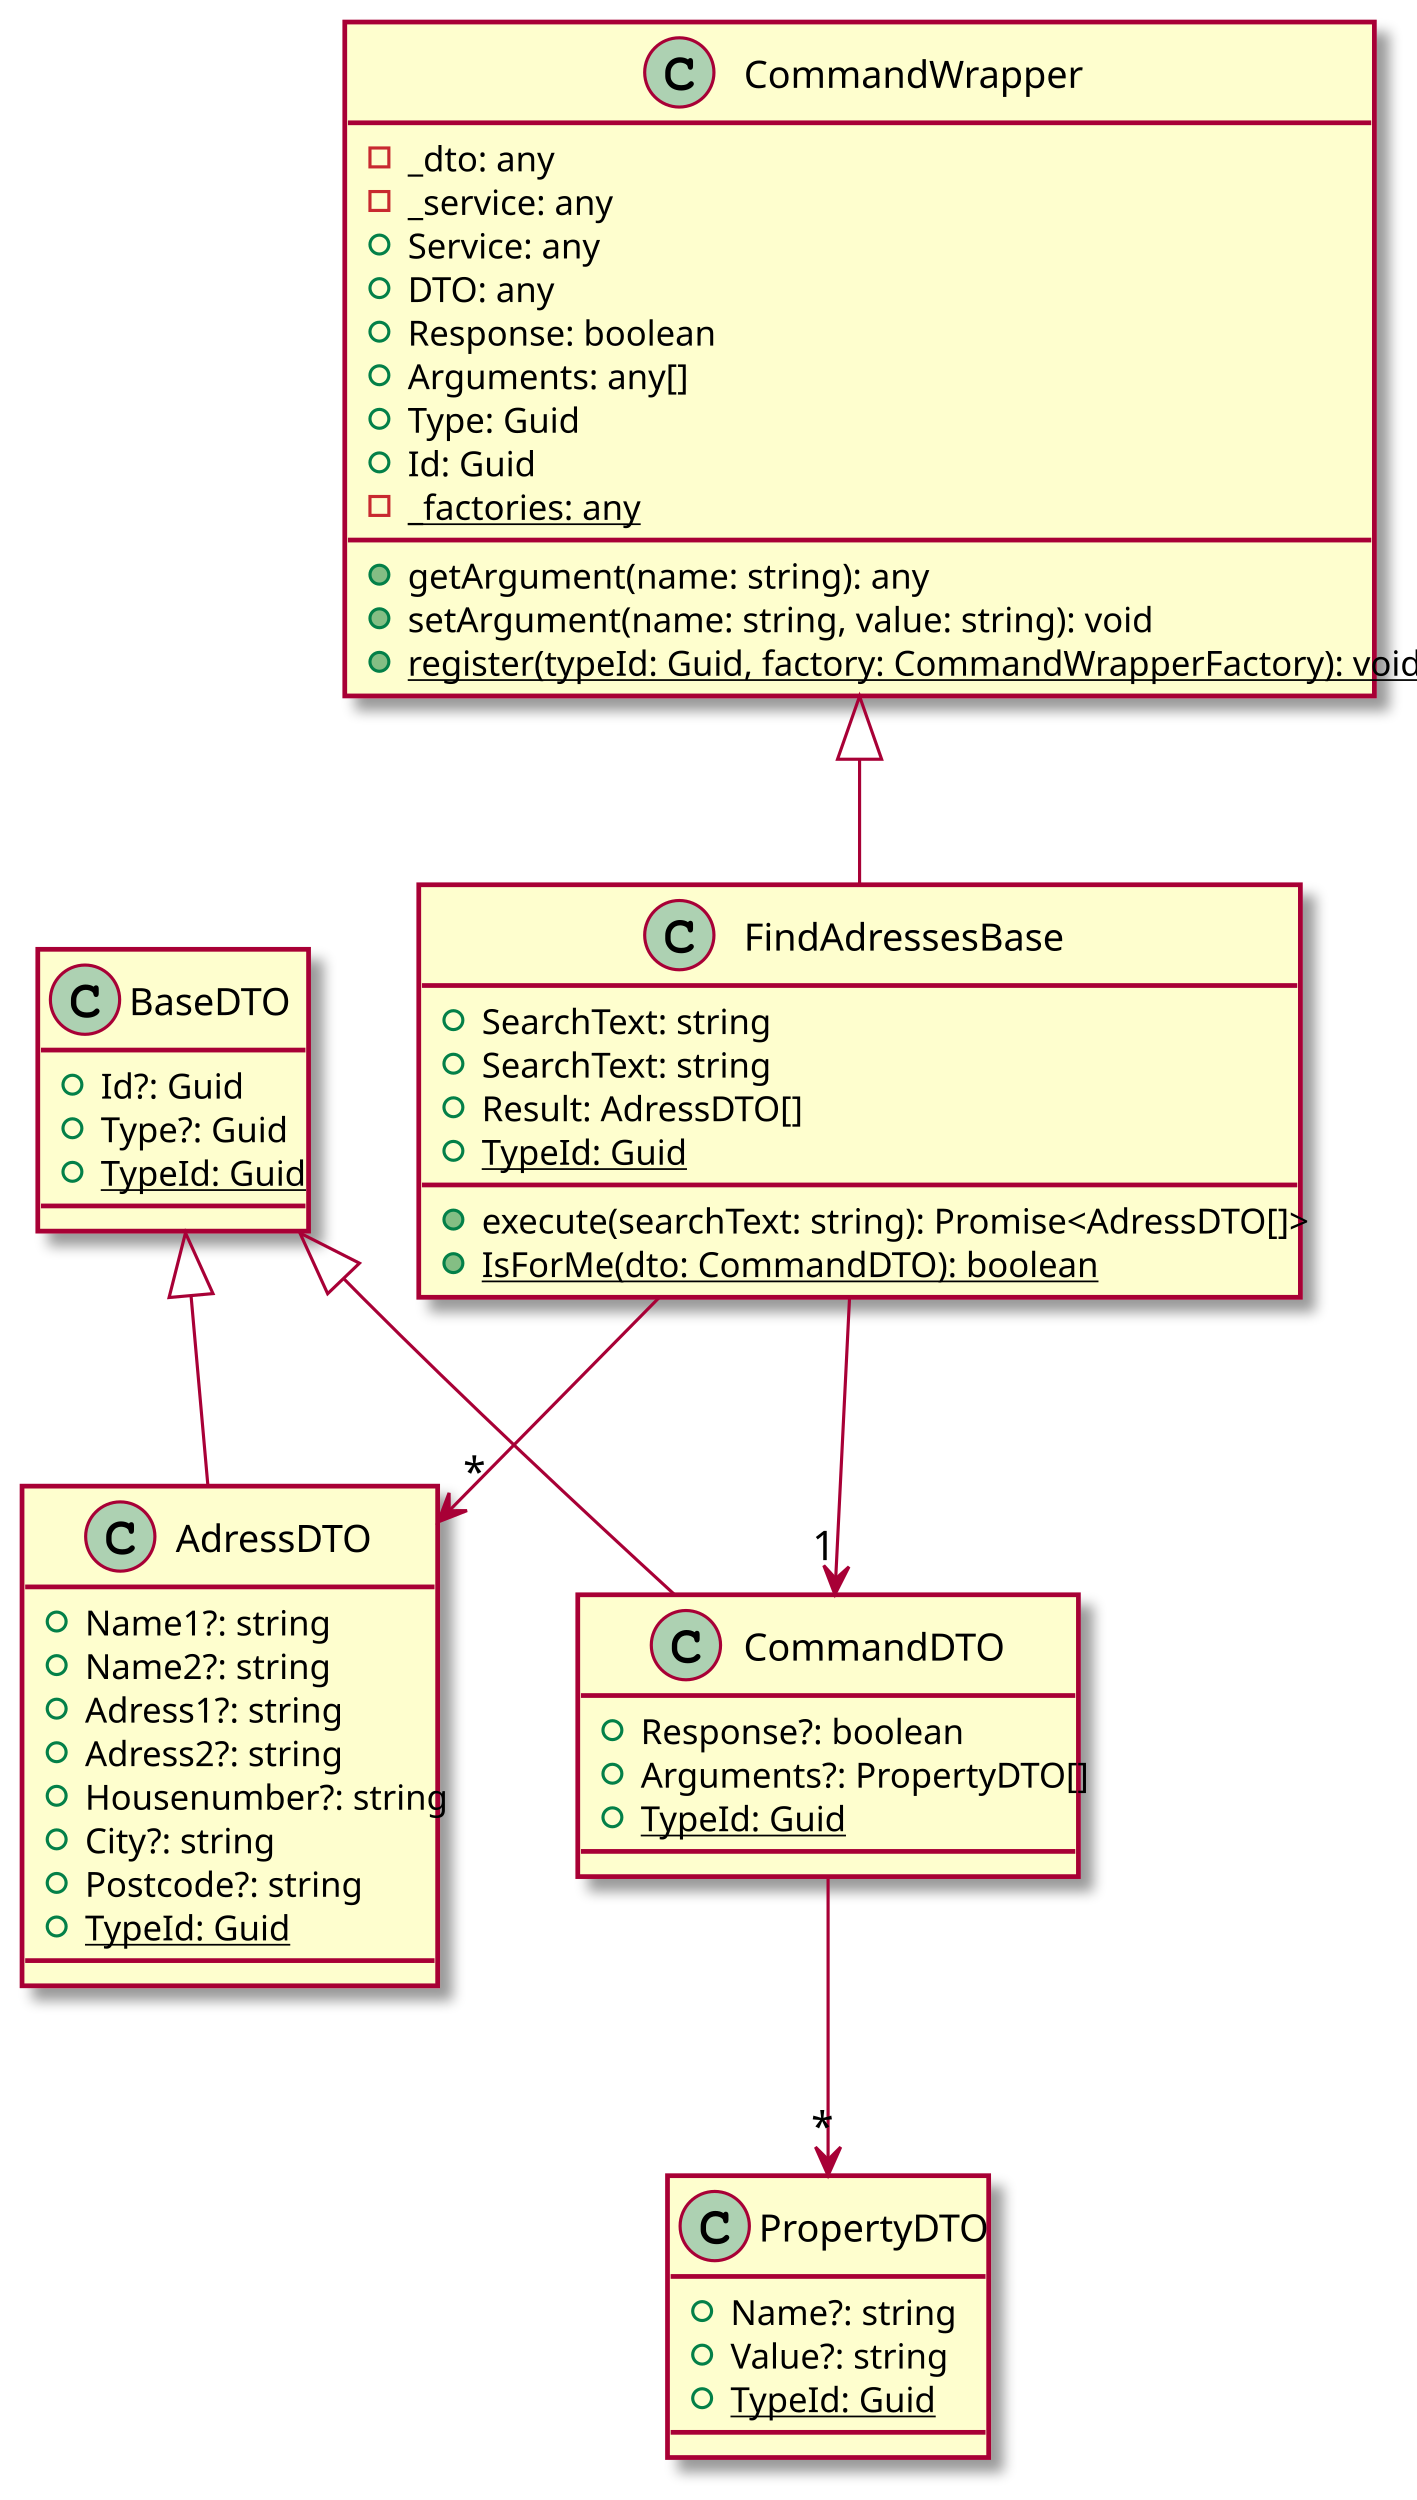
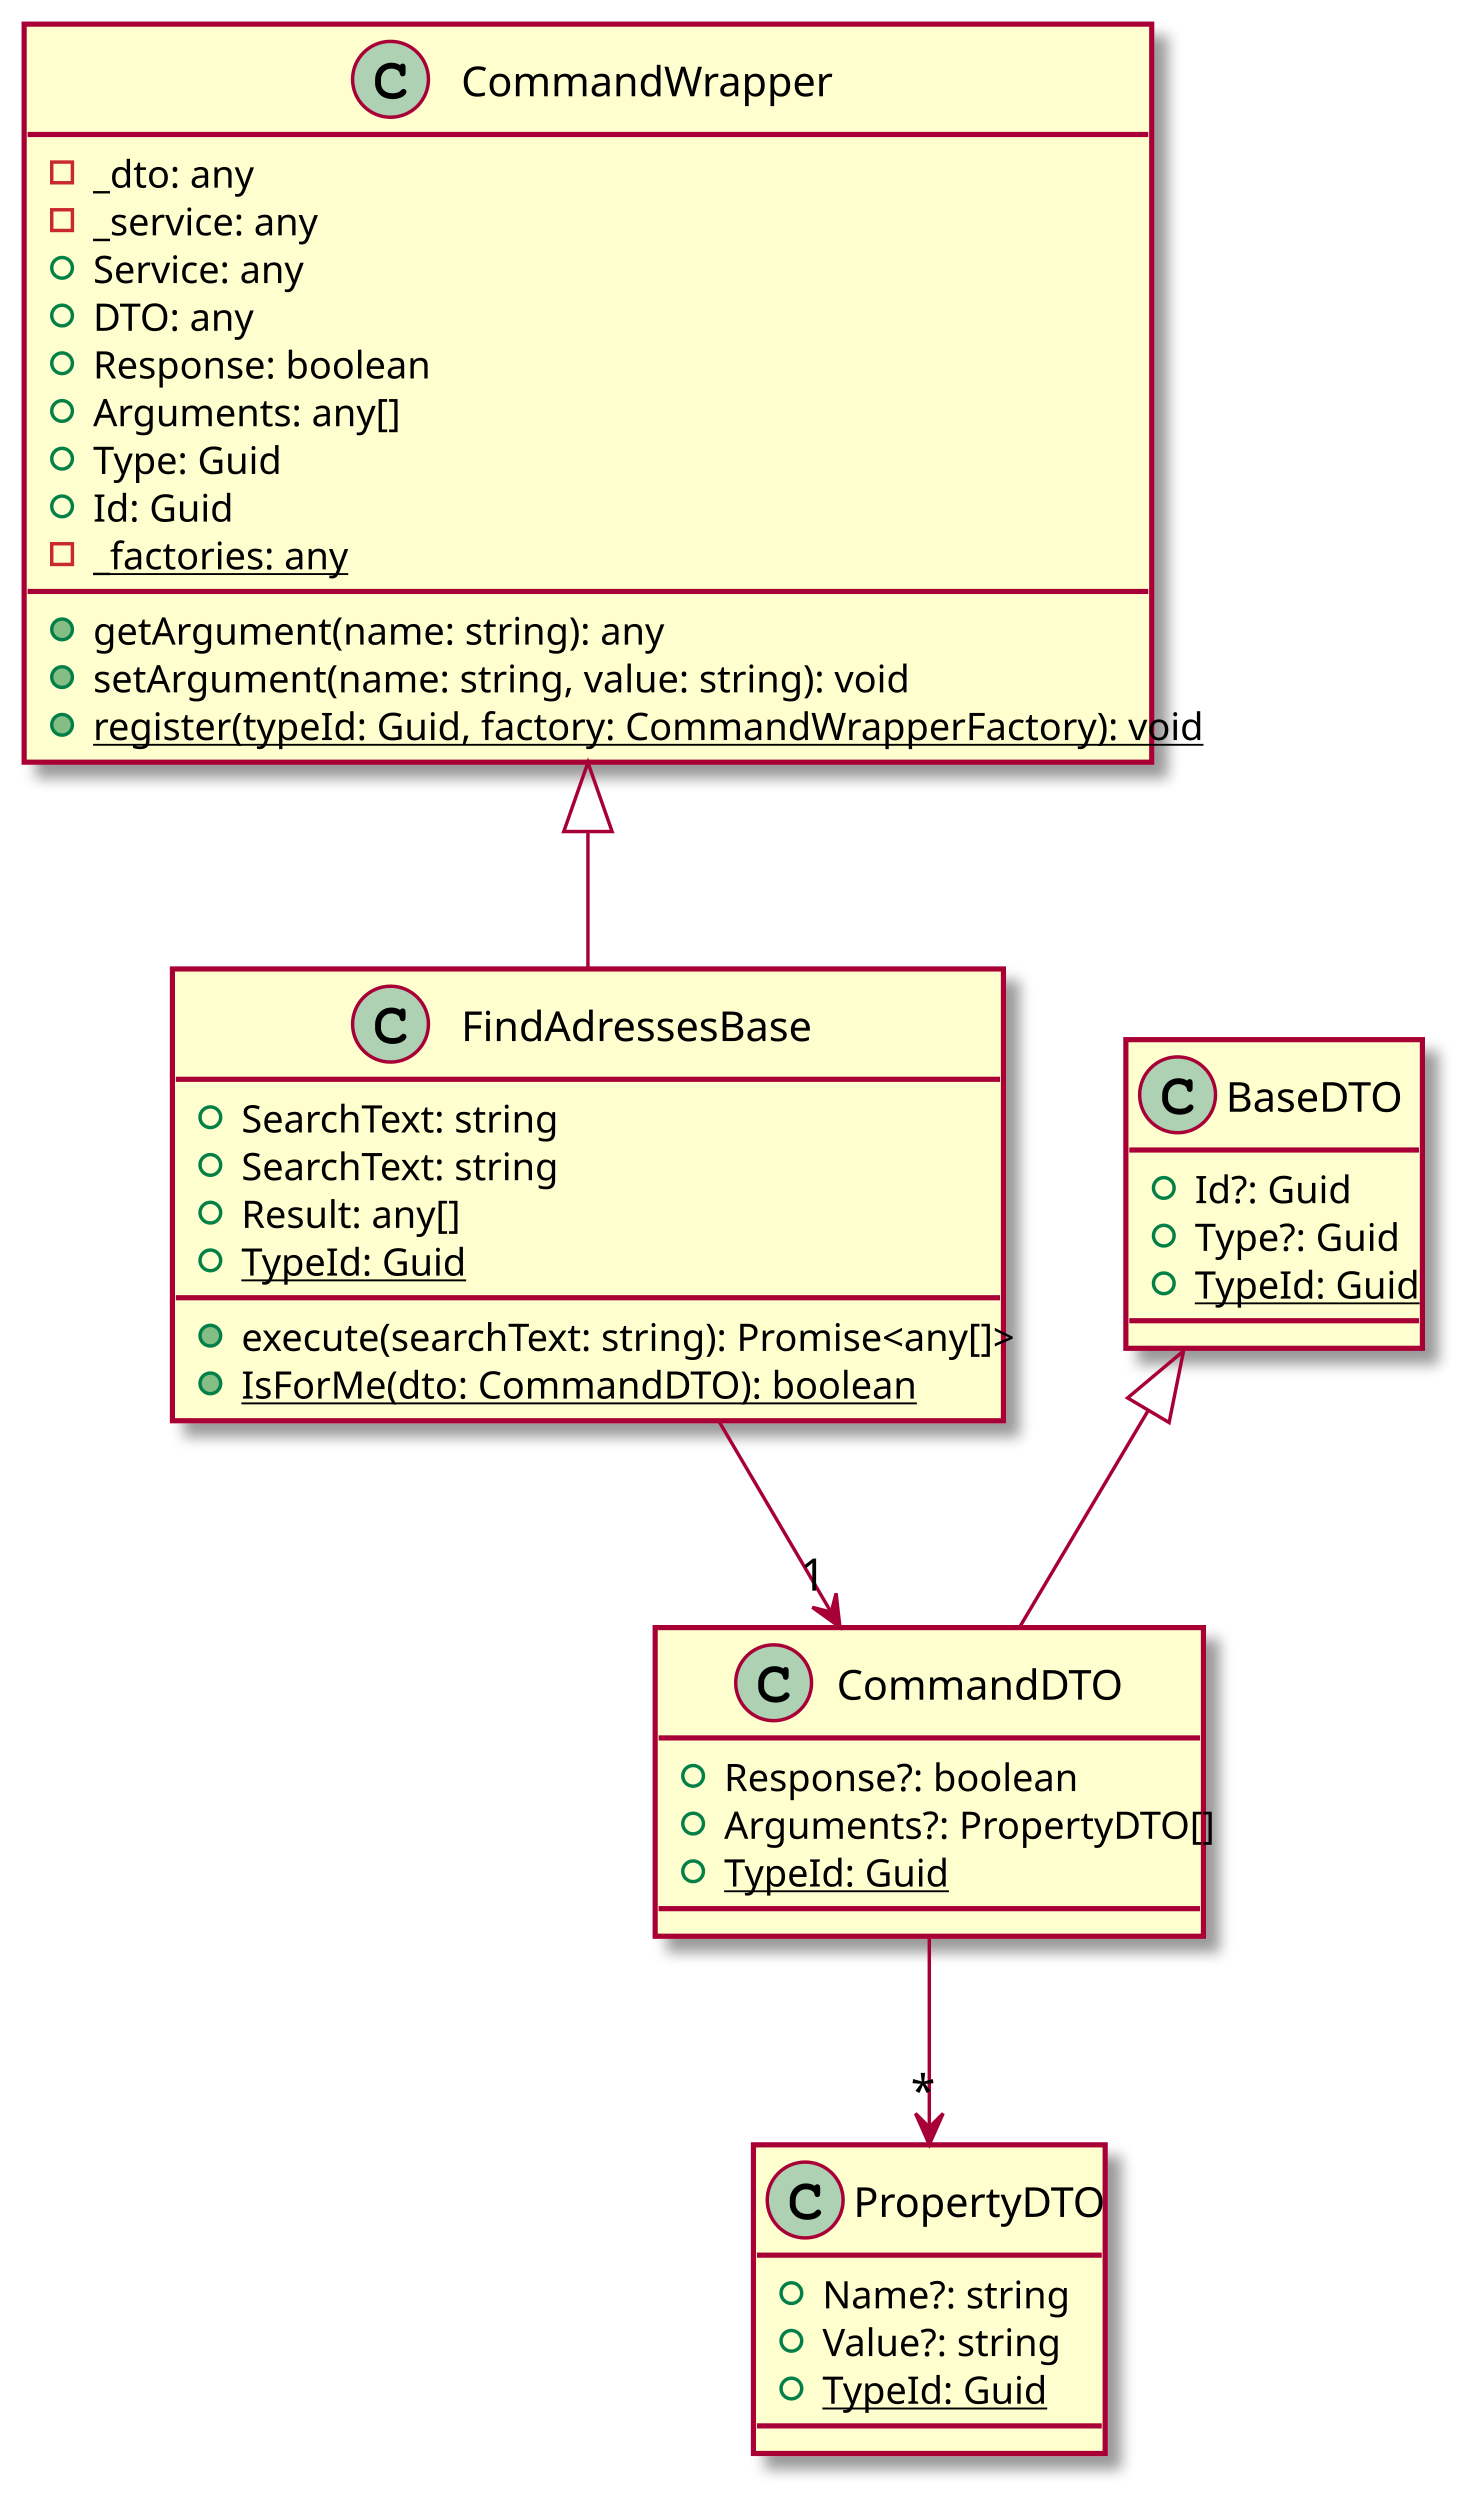
- <svg xmlns="http://www.w3.org/2000/svg" contentScriptType="application/ecmascript" contentStyleType="text/css" height="794px" preserveAspectRatio="none" style="width:450px;height:794px;background:#FFFFFF;" version="1.1" viewBox="0 0 450 794" width="450px" zoomAndPan="magnify">
+ <svg xmlns="http://www.w3.org/2000/svg" contentScriptType="application/ecmascript" contentStyleType="text/css" height="725px" preserveAspectRatio="none" style="width:426px;height:725px;background:#FFFFFF;" version="1.1" viewBox="0 0 426 725" width="426px" zoomAndPan="magnify">
  <defs>
-     <filter height="300%" id="fr6uxancfqkps" width="300%" x="-1" y="-1">
+     <filter height="300%" id="f1xkefserc16dx" width="300%" x="-1" y="-1">
      <feGaussianBlur result="blurOut" stdDeviation="2.0" />
      <feColorMatrix in="blurOut" result="blurOut2" type="matrix" values="0 0 0 0 0 0 0 0 0 0 0 0 0 0 0 0 0 0 .4 0" />
      <feOffset dx="4.0" dy="4.0" in="blurOut2" result="blurOut3" />
      <feBlend in="SourceGraphic" in2="blurOut3" mode="normal" />
    </filter>
  </defs>
  <g>
-     <rect codeLine="1" fill="#FEFECE" filter="url(#fr6uxancfqkps)" height="89.508" id="BaseDTO" style="stroke:#A80036;stroke-width:1.5;" width="86" x="12" y="301.5" />
-     <ellipse cx="27" cy="317.5" fill="#ADD1B2" rx="11" ry="11" style="stroke:#A80036;stroke-width:1.0;" />
-     <path d="M29.766,313.375 Q29.922,313.156 30.109,313.047 Q30.297,312.938 30.516,312.938 Q30.891,312.938 31.125,313.195 Q31.359,313.453 31.359,314.062 L31.359,315.516 Q31.359,316.125 31.125,316.391 Q30.891,316.656 30.516,316.656 Q30.172,316.656 29.969,316.453 Q29.766,316.266 29.656,315.75 Q29.609,315.391 29.422,315.203 Q29.094,314.828 28.484,314.609 Q27.875,314.391 27.25,314.391 Q26.484,314.391 25.852,314.719 Q25.219,315.047 24.727,315.797 Q24.234,316.547 24.234,317.578 L24.234,318.672 Q24.234,319.906 25.125,320.727 Q26.016,321.547 27.609,321.547 Q28.547,321.547 29.203,321.297 Q29.594,321.141 30.016,320.703 Q30.281,320.438 30.43,320.359 Q30.578,320.281 30.781,320.281 Q31.109,320.281 31.367,320.539 Q31.625,320.797 31.625,321.141 Q31.625,321.484 31.281,321.891 Q30.781,322.469 29.984,322.797 Q28.906,323.25 27.609,323.25 Q26.094,323.25 24.891,322.625 Q23.906,322.125 23.219,321.055 Q22.531,319.984 22.531,318.703 L22.531,317.547 Q22.531,316.219 23.148,315.07 Q23.766,313.922 24.859,313.305 Q25.953,312.688 27.188,312.688 Q27.922,312.688 28.57,312.852 Q29.219,313.016 29.766,313.375 Z " fill="#000000" />
-     <text fill="#000000" font-family="sans-serif" font-size="12" lengthAdjust="spacing" textLength="54" x="41" y="322.41">BaseDTO</text>
-     <line style="stroke:#A80036;stroke-width:1.5;" x1="13" x2="97" y1="333.5" y2="333.5" />
-     <ellipse cx="23" cy="344.5" rx="3" ry="3" style="stroke:#038048;stroke-width:1.0;fill:none;" />
-     <text fill="#000000" font-family="sans-serif" font-size="11" lengthAdjust="spacing" textLength="42" x="32" y="348.919">Id?: Guid</text>
-     <ellipse cx="23" cy="358.336" rx="3" ry="3" style="stroke:#038048;stroke-width:1.0;fill:none;" />
-     <text fill="#000000" font-family="sans-serif" font-size="11" lengthAdjust="spacing" textLength="58" x="32" y="362.755">Type?: Guid</text>
-     <ellipse cx="23" cy="372.172" rx="3" ry="3" style="stroke:#038048;stroke-width:1.0;fill:none;" />
-     <text fill="#000000" font-family="sans-serif" font-size="11" lengthAdjust="spacing" text-decoration="underline" textLength="60" x="32" y="376.591">TypeId: Guid</text>
-     <line style="stroke:#A80036;stroke-width:1.5;" x1="13" x2="97" y1="383.008" y2="383.008" />
-     <rect codeLine="6" fill="#FEFECE" filter="url(#fr6uxancfqkps)" height="158.688" id="AdressDTO" style="stroke:#A80036;stroke-width:1.5;" width="132" x="7" y="472" />
-     <ellipse cx="38.2" cy="488" fill="#ADD1B2" rx="11" ry="11" style="stroke:#A80036;stroke-width:1.0;" />
-     <path d="M40.966,483.875 Q41.122,483.656 41.309,483.547 Q41.497,483.438 41.716,483.438 Q42.091,483.438 42.325,483.695 Q42.559,483.953 42.559,484.562 L42.559,486.016 Q42.559,486.625 42.325,486.891 Q42.091,487.156 41.716,487.156 Q41.372,487.156 41.169,486.953 Q40.966,486.766 40.856,486.25 Q40.809,485.891 40.622,485.703 Q40.294,485.328 39.684,485.109 Q39.075,484.891 38.45,484.891 Q37.684,484.891 37.052,485.219 Q36.419,485.547 35.927,486.297 Q35.434,487.047 35.434,488.078 L35.434,489.172 Q35.434,490.406 36.325,491.227 Q37.216,492.047 38.809,492.047 Q39.747,492.047 40.403,491.797 Q40.794,491.641 41.216,491.203 Q41.481,490.938 41.63,490.859 Q41.778,490.781 41.981,490.781 Q42.309,490.781 42.567,491.039 Q42.825,491.297 42.825,491.641 Q42.825,491.984 42.481,492.391 Q41.981,492.969 41.184,493.297 Q40.106,493.75 38.809,493.75 Q37.294,493.75 36.091,493.125 Q35.106,492.625 34.419,491.555 Q33.731,490.484 33.731,489.203 L33.731,488.047 Q33.731,486.719 34.348,485.57 Q34.966,484.422 36.059,483.805 Q37.153,483.188 38.388,483.188 Q39.122,483.188 39.77,483.352 Q40.419,483.516 40.966,483.875 Z " fill="#000000" />
-     <text fill="#000000" font-family="sans-serif" font-size="12" lengthAdjust="spacing" textLength="64" x="55.8" y="492.91">AdressDTO</text>
-     <line style="stroke:#A80036;stroke-width:1.5;" x1="8" x2="138" y1="504" y2="504" />
-     <ellipse cx="18" cy="515" rx="3" ry="3" style="stroke:#038048;stroke-width:1.0;fill:none;" />
-     <text fill="#000000" font-family="sans-serif" font-size="11" lengthAdjust="spacing" textLength="72" x="27" y="519.419">Name1?: string</text>
-     <ellipse cx="18" cy="528.836" rx="3" ry="3" style="stroke:#038048;stroke-width:1.0;fill:none;" />
-     <text fill="#000000" font-family="sans-serif" font-size="11" lengthAdjust="spacing" textLength="72" x="27" y="533.255">Name2?: string</text>
-     <ellipse cx="18" cy="542.672" rx="3" ry="3" style="stroke:#038048;stroke-width:1.0;fill:none;" />
-     <text fill="#000000" font-family="sans-serif" font-size="11" lengthAdjust="spacing" textLength="81" x="27" y="547.091">Adress1?: string</text>
-     <ellipse cx="18" cy="556.508" rx="3" ry="3" style="stroke:#038048;stroke-width:1.0;fill:none;" />
-     <text fill="#000000" font-family="sans-serif" font-size="11" lengthAdjust="spacing" textLength="81" x="27" y="560.927">Adress2?: string</text>
-     <ellipse cx="18" cy="570.344" rx="3" ry="3" style="stroke:#038048;stroke-width:1.0;fill:none;" />
-     <text fill="#000000" font-family="sans-serif" font-size="11" lengthAdjust="spacing" textLength="106" x="27" y="574.763">Housenumber?: string</text>
-     <ellipse cx="18" cy="584.18" rx="3" ry="3" style="stroke:#038048;stroke-width:1.0;fill:none;" />
-     <text fill="#000000" font-family="sans-serif" font-size="11" lengthAdjust="spacing" textLength="57" x="27" y="588.599">City?: string</text>
-     <ellipse cx="18" cy="598.016" rx="3" ry="3" style="stroke:#038048;stroke-width:1.0;fill:none;" />
-     <text fill="#000000" font-family="sans-serif" font-size="11" lengthAdjust="spacing" textLength="84" x="27" y="602.435">Postcode?: string</text>
-     <ellipse cx="18" cy="611.852" rx="3" ry="3" style="stroke:#038048;stroke-width:1.0;fill:none;" />
-     <text fill="#000000" font-family="sans-serif" font-size="11" lengthAdjust="spacing" text-decoration="underline" textLength="60" x="27" y="616.27">TypeId: Guid</text>
-     <line style="stroke:#A80036;stroke-width:1.5;" x1="8" x2="138" y1="622.688" y2="622.688" />
-     <rect codeLine="16" fill="#FEFECE" filter="url(#fr6uxancfqkps)" height="214.031" id="CommandWrapper" style="stroke:#A80036;stroke-width:1.5;" width="327" x="109.5" y="7" />
-     <ellipse cx="215.75" cy="23" fill="#ADD1B2" rx="11" ry="11" style="stroke:#A80036;stroke-width:1.0;" />
-     <path d="M218.516,18.875 Q218.672,18.656 218.859,18.547 Q219.047,18.438 219.266,18.438 Q219.641,18.438 219.875,18.695 Q220.109,18.953 220.109,19.562 L220.109,21.016 Q220.109,21.625 219.875,21.891 Q219.641,22.156 219.266,22.156 Q218.922,22.156 218.719,21.953 Q218.516,21.766 218.406,21.25 Q218.359,20.891 218.172,20.703 Q217.844,20.328 217.234,20.109 Q216.625,19.891 216,19.891 Q215.234,19.891 214.602,20.219 Q213.969,20.547 213.477,21.297 Q212.984,22.047 212.984,23.078 L212.984,24.172 Q212.984,25.406 213.875,26.227 Q214.766,27.047 216.359,27.047 Q217.297,27.047 217.953,26.797 Q218.344,26.641 218.766,26.203 Q219.031,25.938 219.18,25.859 Q219.328,25.781 219.531,25.781 Q219.859,25.781 220.117,26.039 Q220.375,26.297 220.375,26.641 Q220.375,26.984 220.031,27.391 Q219.531,27.969 218.734,28.297 Q217.656,28.75 216.359,28.75 Q214.844,28.75 213.641,28.125 Q212.656,27.625 211.969,26.555 Q211.281,25.484 211.281,24.203 L211.281,23.047 Q211.281,21.719 211.898,20.57 Q212.516,19.422 213.609,18.805 Q214.703,18.188 215.938,18.188 Q216.672,18.188 217.32,18.352 Q217.969,18.516 218.516,18.875 Z " fill="#000000" />
-     <text fill="#000000" font-family="sans-serif" font-size="12" lengthAdjust="spacing" textLength="106" x="236.25" y="27.91">CommandWrapper</text>
-     <line style="stroke:#A80036;stroke-width:1.5;" x1="110.5" x2="435.5" y1="39" y2="39" />
-     <rect fill="none" height="6" style="stroke:#C82930;stroke-width:1.0;" width="6" x="117.5" y="47" />
-     <text fill="#000000" font-family="sans-serif" font-size="11" lengthAdjust="spacing" textLength="45" x="129.5" y="54.419">_dto: any</text>
-     <rect fill="none" height="6" style="stroke:#C82930;stroke-width:1.0;" width="6" x="117.5" y="60.836" />
-     <text fill="#000000" font-family="sans-serif" font-size="11" lengthAdjust="spacing" textLength="66" x="129.5" y="68.255">_service: any</text>
-     <ellipse cx="120.5" cy="77.672" rx="3" ry="3" style="stroke:#038048;stroke-width:1.0;fill:none;" />
-     <text fill="#000000" font-family="sans-serif" font-size="11" lengthAdjust="spacing" textLength="61" x="129.5" y="82.091">Service: any</text>
-     <ellipse cx="120.5" cy="91.508" rx="3" ry="3" style="stroke:#038048;stroke-width:1.0;fill:none;" />
-     <text fill="#000000" font-family="sans-serif" font-size="11" lengthAdjust="spacing" textLength="45" x="129.5" y="95.927">DTO: any</text>
-     <ellipse cx="120.5" cy="105.344" rx="3" ry="3" style="stroke:#038048;stroke-width:1.0;fill:none;" />
-     <text fill="#000000" font-family="sans-serif" font-size="11" lengthAdjust="spacing" textLength="93" x="129.5" y="109.763">Response: boolean</text>
-     <ellipse cx="120.5" cy="119.18" rx="3" ry="3" style="stroke:#038048;stroke-width:1.0;fill:none;" />
-     <text fill="#000000" font-family="sans-serif" font-size="11" lengthAdjust="spacing" textLength="83" x="129.5" y="123.599">Arguments: any[]</text>
-     <ellipse cx="120.5" cy="133.016" rx="3" ry="3" style="stroke:#038048;stroke-width:1.0;fill:none;" />
-     <text fill="#000000" font-family="sans-serif" font-size="11" lengthAdjust="spacing" textLength="52" x="129.5" y="137.435">Type: Guid</text>
-     <ellipse cx="120.5" cy="146.852" rx="3" ry="3" style="stroke:#038048;stroke-width:1.0;fill:none;" />
-     <text fill="#000000" font-family="sans-serif" font-size="11" lengthAdjust="spacing" textLength="36" x="129.5" y="151.27">Id: Guid</text>
-     <rect fill="none" height="6" style="stroke:#C82930;stroke-width:1.0;" width="6" x="117.5" y="157.688" />
-     <text fill="#000000" font-family="sans-serif" font-size="11" lengthAdjust="spacing" text-decoration="underline" textLength="73" x="129.5" y="165.106">_factories: any</text>
-     <line style="stroke:#A80036;stroke-width:1.5;" x1="110.5" x2="435.5" y1="171.523" y2="171.523" />
-     <ellipse cx="120.5" cy="182.523" fill="#84BE84" rx="3" ry="3" style="stroke:#038048;stroke-width:1.0;" />
-     <text fill="#000000" font-family="sans-serif" font-size="11" lengthAdjust="spacing" textLength="153" x="129.5" y="186.942">getArgument(name: string): any</text>
-     <ellipse cx="120.5" cy="196.359" fill="#84BE84" rx="3" ry="3" style="stroke:#038048;stroke-width:1.0;" />
-     <text fill="#000000" font-family="sans-serif" font-size="11" lengthAdjust="spacing" textLength="220" x="129.5" y="200.778">setArgument(name: string, value: string): void</text>
-     <ellipse cx="120.5" cy="210.195" fill="#84BE84" rx="3" ry="3" style="stroke:#038048;stroke-width:1.0;" />
-     <text fill="#000000" font-family="sans-serif" font-size="11" lengthAdjust="spacing" text-decoration="underline" textLength="301" x="129.5" y="214.614">register(typeId: Guid, factory: CommandWrapperFactory): void</text>
-     <rect codeLine="30" fill="#FEFECE" filter="url(#fr6uxancfqkps)" height="89.508" id="PropertyDTO" style="stroke:#A80036;stroke-width:1.5;" width="102" x="212" y="691" />
-     <ellipse cx="227" cy="707" fill="#ADD1B2" rx="11" ry="11" style="stroke:#A80036;stroke-width:1.0;" />
-     <path d="M229.766,702.875 Q229.922,702.656 230.109,702.547 Q230.297,702.438 230.516,702.438 Q230.891,702.438 231.125,702.695 Q231.359,702.953 231.359,703.562 L231.359,705.016 Q231.359,705.625 231.125,705.891 Q230.891,706.156 230.516,706.156 Q230.172,706.156 229.969,705.953 Q229.766,705.766 229.656,705.25 Q229.609,704.891 229.422,704.703 Q229.094,704.328 228.484,704.109 Q227.875,703.891 227.25,703.891 Q226.484,703.891 225.852,704.219 Q225.219,704.547 224.727,705.297 Q224.234,706.047 224.234,707.078 L224.234,708.172 Q224.234,709.406 225.125,710.227 Q226.016,711.047 227.609,711.047 Q228.547,711.047 229.203,710.797 Q229.594,710.641 230.016,710.203 Q230.281,709.938 230.43,709.859 Q230.578,709.781 230.781,709.781 Q231.109,709.781 231.367,710.039 Q231.625,710.297 231.625,710.641 Q231.625,710.984 231.281,711.391 Q230.781,711.969 229.984,712.297 Q228.906,712.75 227.609,712.75 Q226.094,712.75 224.891,712.125 Q223.906,711.625 223.219,710.555 Q222.531,709.484 222.531,708.203 L222.531,707.047 Q222.531,705.719 223.148,704.57 Q223.766,703.422 224.859,702.805 Q225.953,702.188 227.188,702.188 Q227.922,702.188 228.57,702.352 Q229.219,702.516 229.766,702.875 Z " fill="#000000" />
-     <text fill="#000000" font-family="sans-serif" font-size="12" lengthAdjust="spacing" textLength="70" x="241" y="711.91">PropertyDTO</text>
-     <line style="stroke:#A80036;stroke-width:1.5;" x1="213" x2="313" y1="723" y2="723" />
-     <ellipse cx="223" cy="734" rx="3" ry="3" style="stroke:#038048;stroke-width:1.0;fill:none;" />
-     <text fill="#000000" font-family="sans-serif" font-size="11" lengthAdjust="spacing" textLength="66" x="232" y="738.419">Name?: string</text>
-     <ellipse cx="223" cy="747.836" rx="3" ry="3" style="stroke:#038048;stroke-width:1.0;fill:none;" />
-     <text fill="#000000" font-family="sans-serif" font-size="11" lengthAdjust="spacing" textLength="67" x="232" y="752.255">Value?: string</text>
-     <ellipse cx="223" cy="761.672" rx="3" ry="3" style="stroke:#038048;stroke-width:1.0;fill:none;" />
-     <text fill="#000000" font-family="sans-serif" font-size="11" lengthAdjust="spacing" text-decoration="underline" textLength="60" x="232" y="766.091">TypeId: Guid</text>
-     <line style="stroke:#A80036;stroke-width:1.5;" x1="213" x2="313" y1="772.508" y2="772.508" />
-     <rect codeLine="35" fill="#FEFECE" filter="url(#fr6uxancfqkps)" height="89.508" id="CommandDTO" style="stroke:#A80036;stroke-width:1.5;" width="159" x="183.5" y="506.5" />
-     <ellipse cx="217.85" cy="522.5" fill="#ADD1B2" rx="11" ry="11" style="stroke:#A80036;stroke-width:1.0;" />
-     <path d="M220.616,518.375 Q220.772,518.156 220.959,518.047 Q221.147,517.938 221.366,517.938 Q221.741,517.938 221.975,518.195 Q222.209,518.453 222.209,519.062 L222.209,520.516 Q222.209,521.125 221.975,521.391 Q221.741,521.656 221.366,521.656 Q221.022,521.656 220.819,521.453 Q220.616,521.266 220.506,520.75 Q220.459,520.391 220.272,520.203 Q219.944,519.828 219.334,519.609 Q218.725,519.391 218.1,519.391 Q217.334,519.391 216.702,519.719 Q216.069,520.047 215.577,520.797 Q215.084,521.547 215.084,522.578 L215.084,523.672 Q215.084,524.906 215.975,525.727 Q216.866,526.547 218.459,526.547 Q219.397,526.547 220.053,526.297 Q220.444,526.141 220.866,525.703 Q221.131,525.438 221.28,525.359 Q221.428,525.281 221.631,525.281 Q221.959,525.281 222.217,525.539 Q222.475,525.797 222.475,526.141 Q222.475,526.484 222.131,526.891 Q221.631,527.469 220.834,527.797 Q219.756,528.25 218.459,528.25 Q216.944,528.25 215.741,527.625 Q214.756,527.125 214.069,526.055 Q213.381,524.984 213.381,523.703 L213.381,522.547 Q213.381,521.219 213.998,520.07 Q214.616,518.922 215.709,518.305 Q216.803,517.688 218.037,517.688 Q218.772,517.688 219.42,517.852 Q220.069,518.016 220.616,518.375 Z " fill="#000000" />
-     <text fill="#000000" font-family="sans-serif" font-size="12" lengthAdjust="spacing" textLength="84" x="236.15" y="527.41">CommandDTO</text>
-     <line style="stroke:#A80036;stroke-width:1.5;" x1="184.5" x2="341.5" y1="538.5" y2="538.5" />
-     <ellipse cx="194.5" cy="549.5" rx="3" ry="3" style="stroke:#038048;stroke-width:1.0;fill:none;" />
-     <text fill="#000000" font-family="sans-serif" font-size="11" lengthAdjust="spacing" textLength="99" x="203.5" y="553.919">Response?: boolean</text>
-     <ellipse cx="194.5" cy="563.336" rx="3" ry="3" style="stroke:#038048;stroke-width:1.0;fill:none;" />
-     <text fill="#000000" font-family="sans-serif" font-size="11" lengthAdjust="spacing" textLength="133" x="203.5" y="567.755">Arguments?: PropertyDTO[]</text>
-     <ellipse cx="194.5" cy="577.172" rx="3" ry="3" style="stroke:#038048;stroke-width:1.0;fill:none;" />
-     <text fill="#000000" font-family="sans-serif" font-size="11" lengthAdjust="spacing" text-decoration="underline" textLength="60" x="203.5" y="581.591">TypeId: Guid</text>
-     <line style="stroke:#A80036;stroke-width:1.5;" x1="184.5" x2="341.5" y1="588.008" y2="588.008" />
-     <rect codeLine="40" fill="#FEFECE" filter="url(#fr6uxancfqkps)" height="131.016" id="FindAdressesBase" style="stroke:#A80036;stroke-width:1.5;" width="280" x="133" y="281" />
-     <ellipse cx="215.75" cy="297" fill="#ADD1B2" rx="11" ry="11" style="stroke:#A80036;stroke-width:1.0;" />
-     <path d="M218.516,292.875 Q218.672,292.656 218.859,292.547 Q219.047,292.438 219.266,292.438 Q219.641,292.438 219.875,292.695 Q220.109,292.953 220.109,293.562 L220.109,295.016 Q220.109,295.625 219.875,295.891 Q219.641,296.156 219.266,296.156 Q218.922,296.156 218.719,295.953 Q218.516,295.766 218.406,295.25 Q218.359,294.891 218.172,294.703 Q217.844,294.328 217.234,294.109 Q216.625,293.891 216,293.891 Q215.234,293.891 214.602,294.219 Q213.969,294.547 213.477,295.297 Q212.984,296.047 212.984,297.078 L212.984,298.172 Q212.984,299.406 213.875,300.227 Q214.766,301.047 216.359,301.047 Q217.297,301.047 217.953,300.797 Q218.344,300.641 218.766,300.203 Q219.031,299.938 219.18,299.859 Q219.328,299.781 219.531,299.781 Q219.859,299.781 220.117,300.039 Q220.375,300.297 220.375,300.641 Q220.375,300.984 220.031,301.391 Q219.531,301.969 218.734,302.297 Q217.656,302.75 216.359,302.75 Q214.844,302.75 213.641,302.125 Q212.656,301.625 211.969,300.555 Q211.281,299.484 211.281,298.203 L211.281,297.047 Q211.281,295.719 211.898,294.57 Q212.516,293.422 213.609,292.805 Q214.703,292.188 215.938,292.188 Q216.672,292.188 217.32,292.352 Q217.969,292.516 218.516,292.875 Z " fill="#000000" />
-     <text fill="#000000" font-family="sans-serif" font-size="12" lengthAdjust="spacing" textLength="106" x="236.25" y="301.91">FindAdressesBase</text>
-     <line style="stroke:#A80036;stroke-width:1.5;" x1="134" x2="412" y1="313" y2="313" />
-     <ellipse cx="144" cy="324" rx="3" ry="3" style="stroke:#038048;stroke-width:1.0;fill:none;" />
-     <text fill="#000000" font-family="sans-serif" font-size="11" lengthAdjust="spacing" textLength="89" x="153" y="328.419">SearchText: string</text>
-     <ellipse cx="144" cy="337.836" rx="3" ry="3" style="stroke:#038048;stroke-width:1.0;fill:none;" />
-     <text fill="#000000" font-family="sans-serif" font-size="11" lengthAdjust="spacing" textLength="89" x="153" y="342.255">SearchText: string</text>
-     <ellipse cx="144" cy="351.672" rx="3" ry="3" style="stroke:#038048;stroke-width:1.0;fill:none;" />
-     <text fill="#000000" font-family="sans-serif" font-size="11" lengthAdjust="spacing" textLength="99" x="153" y="356.091">Result: AdressDTO[]</text>
-     <ellipse cx="144" cy="365.508" rx="3" ry="3" style="stroke:#038048;stroke-width:1.0;fill:none;" />
-     <text fill="#000000" font-family="sans-serif" font-size="11" lengthAdjust="spacing" text-decoration="underline" textLength="60" x="153" y="369.927">TypeId: Guid</text>
-     <line style="stroke:#A80036;stroke-width:1.5;" x1="134" x2="412" y1="376.344" y2="376.344" />
-     <ellipse cx="144" cy="387.344" fill="#84BE84" rx="3" ry="3" style="stroke:#038048;stroke-width:1.0;" />
-     <text fill="#000000" font-family="sans-serif" font-size="11" lengthAdjust="spacing" textLength="254" x="153" y="391.763">execute(searchText: string): Promise&lt;AdressDTO[]&gt;</text>
-     <ellipse cx="144" cy="401.18" fill="#84BE84" rx="3" ry="3" style="stroke:#038048;stroke-width:1.0;" />
-     <text fill="#000000" font-family="sans-serif" font-size="11" lengthAdjust="spacing" text-decoration="underline" textLength="179" x="153" y="405.599">IsForMe(dto: CommandDTO): boolean</text>
-     <path d="M60.69,411.66 C62.38,430.74 64.25,451.86 66.02,471.75 " fill="none" id="BaseDTO-backto-AdressDTO" style="stroke:#A80036;stroke-width:1.0;" />
-     <polygon fill="none" points="53.7,412.09,58.91,391.55,67.64,410.85,53.7,412.09" style="stroke:#A80036;stroke-width:1.0;" />
-     <path d="M109.17,406.1 C111.13,408.1 113.08,410.07 115,412 C147.3,444.4 184.96,479.61 214.21,506.42 " fill="none" id="BaseDTO-backto-CommandDTO" style="stroke:#A80036;stroke-width:1.0;" />
-     <polygon fill="none" points="104.06,410.88,95.26,391.6,114.16,401.19,104.06,410.88" style="stroke:#A80036;stroke-width:1.0;" />
-     <path d="M273,241.18 C273,254.82 273,268.25 273,280.7 " fill="none" id="CommandWrapper-backto-FindAdressesBase" style="stroke:#A80036;stroke-width:1.0;" />
-     <polygon fill="none" points="266,241.14,273,221.14,280,241.14,266,241.14" style="stroke:#A80036;stroke-width:1.0;" />
-     <path codeLine="48" d="M263,596.68 C263,623.59 263,658.03 263,685.81 " fill="none" id="CommandDTO-to-PropertyDTO" style="stroke:#A80036;stroke-width:1.0;" />
-     <polygon fill="#A80036" points="263,690.91,267,681.91,263,685.91,259,681.91,263,690.91" style="stroke:#A80036;stroke-width:1.0;" />
-     <text fill="#000000" font-family="sans-serif" font-size="13" lengthAdjust="spacing" textLength="5" x="257.602" y="680.011">*</text>
-     <path codeLine="49" d="M209.44,412.01 C188.25,433.52 164.53,457.6 142.88,479.57 " fill="none" id="FindAdressesBase-to-AdressDTO" style="stroke:#A80036;stroke-width:1.0;" />
-     <polygon fill="#A80036" points="139.15,483.36,148.321,479.769,142.664,479.803,142.63,474.146,139.15,483.36" style="stroke:#A80036;stroke-width:1.0;" />
-     <text fill="#000000" font-family="sans-serif" font-size="13" lengthAdjust="spacing" textLength="5" x="147.088" y="472.09">*</text>
-     <path codeLine="50" d="M269.82,412.01 C268.4,440.85 266.75,474.31 265.43,501.12 " fill="none" id="FindAdressesBase-to-CommandDTO" style="stroke:#A80036;stroke-width:1.0;" />
-     <polygon fill="#A80036" points="265.17,506.39,269.627,497.607,265.427,501.397,261.637,497.196,265.17,506.39" style="stroke:#A80036;stroke-width:1.0;" />
-     <text fill="#000000" font-family="sans-serif" font-size="13" lengthAdjust="spacing" textLength="7" x="257.958" y="495.488">1</text>
+     <rect codeLine="1" fill="#FEFECE" filter="url(#f1xkefserc16dx)" height="214.031" id="CommandWrapper" style="stroke:#A80036;stroke-width:1.5;" width="327" x="7" y="7" />
+     <ellipse cx="113.25" cy="23" fill="#ADD1B2" rx="11" ry="11" style="stroke:#A80036;stroke-width:1.0;" />
+     <path d="M116.016,18.875 Q116.172,18.656 116.359,18.547 Q116.547,18.438 116.766,18.438 Q117.141,18.438 117.375,18.695 Q117.609,18.953 117.609,19.562 L117.609,21.016 Q117.609,21.625 117.375,21.891 Q117.141,22.156 116.766,22.156 Q116.422,22.156 116.219,21.953 Q116.016,21.766 115.906,21.25 Q115.859,20.891 115.672,20.703 Q115.344,20.328 114.734,20.109 Q114.125,19.891 113.5,19.891 Q112.734,19.891 112.102,20.219 Q111.469,20.547 110.977,21.297 Q110.484,22.047 110.484,23.078 L110.484,24.172 Q110.484,25.406 111.375,26.227 Q112.266,27.047 113.859,27.047 Q114.797,27.047 115.453,26.797 Q115.844,26.641 116.266,26.203 Q116.531,25.938 116.68,25.859 Q116.828,25.781 117.031,25.781 Q117.359,25.781 117.617,26.039 Q117.875,26.297 117.875,26.641 Q117.875,26.984 117.531,27.391 Q117.031,27.969 116.234,28.297 Q115.156,28.75 113.859,28.75 Q112.344,28.75 111.141,28.125 Q110.156,27.625 109.469,26.555 Q108.781,25.484 108.781,24.203 L108.781,23.047 Q108.781,21.719 109.398,20.57 Q110.016,19.422 111.109,18.805 Q112.203,18.188 113.438,18.188 Q114.172,18.188 114.82,18.352 Q115.469,18.516 116.016,18.875 Z " fill="#000000" />
+     <text fill="#000000" font-family="sans-serif" font-size="12" lengthAdjust="spacing" textLength="106" x="133.75" y="27.91">CommandWrapper</text>
+     <line style="stroke:#A80036;stroke-width:1.5;" x1="8" x2="333" y1="39" y2="39" />
+     <rect fill="none" height="6" style="stroke:#C82930;stroke-width:1.0;" width="6" x="15" y="47" />
+     <text fill="#000000" font-family="sans-serif" font-size="11" lengthAdjust="spacing" textLength="45" x="27" y="54.419">_dto: any</text>
+     <rect fill="none" height="6" style="stroke:#C82930;stroke-width:1.0;" width="6" x="15" y="60.836" />
+     <text fill="#000000" font-family="sans-serif" font-size="11" lengthAdjust="spacing" textLength="66" x="27" y="68.255">_service: any</text>
+     <ellipse cx="18" cy="77.672" rx="3" ry="3" style="stroke:#038048;stroke-width:1.0;fill:none;" />
+     <text fill="#000000" font-family="sans-serif" font-size="11" lengthAdjust="spacing" textLength="61" x="27" y="82.091">Service: any</text>
+     <ellipse cx="18" cy="91.508" rx="3" ry="3" style="stroke:#038048;stroke-width:1.0;fill:none;" />
+     <text fill="#000000" font-family="sans-serif" font-size="11" lengthAdjust="spacing" textLength="45" x="27" y="95.927">DTO: any</text>
+     <ellipse cx="18" cy="105.344" rx="3" ry="3" style="stroke:#038048;stroke-width:1.0;fill:none;" />
+     <text fill="#000000" font-family="sans-serif" font-size="11" lengthAdjust="spacing" textLength="93" x="27" y="109.763">Response: boolean</text>
+     <ellipse cx="18" cy="119.18" rx="3" ry="3" style="stroke:#038048;stroke-width:1.0;fill:none;" />
+     <text fill="#000000" font-family="sans-serif" font-size="11" lengthAdjust="spacing" textLength="83" x="27" y="123.599">Arguments: any[]</text>
+     <ellipse cx="18" cy="133.016" rx="3" ry="3" style="stroke:#038048;stroke-width:1.0;fill:none;" />
+     <text fill="#000000" font-family="sans-serif" font-size="11" lengthAdjust="spacing" textLength="52" x="27" y="137.435">Type: Guid</text>
+     <ellipse cx="18" cy="146.852" rx="3" ry="3" style="stroke:#038048;stroke-width:1.0;fill:none;" />
+     <text fill="#000000" font-family="sans-serif" font-size="11" lengthAdjust="spacing" textLength="36" x="27" y="151.27">Id: Guid</text>
+     <rect fill="none" height="6" style="stroke:#C82930;stroke-width:1.0;" width="6" x="15" y="157.688" />
+     <text fill="#000000" font-family="sans-serif" font-size="11" lengthAdjust="spacing" text-decoration="underline" textLength="73" x="27" y="165.106">_factories: any</text>
+     <line style="stroke:#A80036;stroke-width:1.5;" x1="8" x2="333" y1="171.523" y2="171.523" />
+     <ellipse cx="18" cy="182.523" fill="#84BE84" rx="3" ry="3" style="stroke:#038048;stroke-width:1.0;" />
+     <text fill="#000000" font-family="sans-serif" font-size="11" lengthAdjust="spacing" textLength="153" x="27" y="186.942">getArgument(name: string): any</text>
+     <ellipse cx="18" cy="196.359" fill="#84BE84" rx="3" ry="3" style="stroke:#038048;stroke-width:1.0;" />
+     <text fill="#000000" font-family="sans-serif" font-size="11" lengthAdjust="spacing" textLength="220" x="27" y="200.778">setArgument(name: string, value: string): void</text>
+     <ellipse cx="18" cy="210.195" fill="#84BE84" rx="3" ry="3" style="stroke:#038048;stroke-width:1.0;" />
+     <text fill="#000000" font-family="sans-serif" font-size="11" lengthAdjust="spacing" text-decoration="underline" textLength="301" x="27" y="214.614">register(typeId: Guid, factory: CommandWrapperFactory): void</text>
+     <rect codeLine="15" fill="#FEFECE" filter="url(#f1xkefserc16dx)" height="89.508" id="PropertyDTO" style="stroke:#A80036;stroke-width:1.5;" width="102" x="218.5" y="622" />
+     <ellipse cx="233.5" cy="638" fill="#ADD1B2" rx="11" ry="11" style="stroke:#A80036;stroke-width:1.0;" />
+     <path d="M236.266,633.875 Q236.422,633.656 236.609,633.547 Q236.797,633.438 237.016,633.438 Q237.391,633.438 237.625,633.695 Q237.859,633.953 237.859,634.562 L237.859,636.016 Q237.859,636.625 237.625,636.891 Q237.391,637.156 237.016,637.156 Q236.672,637.156 236.469,636.953 Q236.266,636.766 236.156,636.25 Q236.109,635.891 235.922,635.703 Q235.594,635.328 234.984,635.109 Q234.375,634.891 233.75,634.891 Q232.984,634.891 232.352,635.219 Q231.719,635.547 231.227,636.297 Q230.734,637.047 230.734,638.078 L230.734,639.172 Q230.734,640.406 231.625,641.227 Q232.516,642.047 234.109,642.047 Q235.047,642.047 235.703,641.797 Q236.094,641.641 236.516,641.203 Q236.781,640.938 236.93,640.859 Q237.078,640.781 237.281,640.781 Q237.609,640.781 237.867,641.039 Q238.125,641.297 238.125,641.641 Q238.125,641.984 237.781,642.391 Q237.281,642.969 236.484,643.297 Q235.406,643.75 234.109,643.75 Q232.594,643.75 231.391,643.125 Q230.406,642.625 229.719,641.555 Q229.031,640.484 229.031,639.203 L229.031,638.047 Q229.031,636.719 229.648,635.57 Q230.266,634.422 231.359,633.805 Q232.453,633.188 233.688,633.188 Q234.422,633.188 235.07,633.352 Q235.719,633.516 236.266,633.875 Z " fill="#000000" />
+     <text fill="#000000" font-family="sans-serif" font-size="12" lengthAdjust="spacing" textLength="70" x="247.5" y="642.91">PropertyDTO</text>
+     <line style="stroke:#A80036;stroke-width:1.5;" x1="219.5" x2="319.5" y1="654" y2="654" />
+     <ellipse cx="229.5" cy="665" rx="3" ry="3" style="stroke:#038048;stroke-width:1.0;fill:none;" />
+     <text fill="#000000" font-family="sans-serif" font-size="11" lengthAdjust="spacing" textLength="66" x="238.5" y="669.419">Name?: string</text>
+     <ellipse cx="229.5" cy="678.836" rx="3" ry="3" style="stroke:#038048;stroke-width:1.0;fill:none;" />
+     <text fill="#000000" font-family="sans-serif" font-size="11" lengthAdjust="spacing" textLength="67" x="238.5" y="683.255">Value?: string</text>
+     <ellipse cx="229.5" cy="692.672" rx="3" ry="3" style="stroke:#038048;stroke-width:1.0;fill:none;" />
+     <text fill="#000000" font-family="sans-serif" font-size="11" lengthAdjust="spacing" text-decoration="underline" textLength="60" x="238.5" y="697.091">TypeId: Guid</text>
+     <line style="stroke:#A80036;stroke-width:1.5;" x1="219.5" x2="319.5" y1="703.508" y2="703.508" />
+     <rect codeLine="20" fill="#FEFECE" filter="url(#f1xkefserc16dx)" height="89.508" id="BaseDTO" style="stroke:#A80036;stroke-width:1.5;" width="86" x="326.5" y="301.5" />
+     <ellipse cx="341.5" cy="317.5" fill="#ADD1B2" rx="11" ry="11" style="stroke:#A80036;stroke-width:1.0;" />
+     <path d="M344.266,313.375 Q344.422,313.156 344.609,313.047 Q344.797,312.938 345.016,312.938 Q345.391,312.938 345.625,313.195 Q345.859,313.453 345.859,314.062 L345.859,315.516 Q345.859,316.125 345.625,316.391 Q345.391,316.656 345.016,316.656 Q344.672,316.656 344.469,316.453 Q344.266,316.266 344.156,315.75 Q344.109,315.391 343.922,315.203 Q343.594,314.828 342.984,314.609 Q342.375,314.391 341.75,314.391 Q340.984,314.391 340.352,314.719 Q339.719,315.047 339.227,315.797 Q338.734,316.547 338.734,317.578 L338.734,318.672 Q338.734,319.906 339.625,320.727 Q340.516,321.547 342.109,321.547 Q343.047,321.547 343.703,321.297 Q344.094,321.141 344.516,320.703 Q344.781,320.438 344.93,320.359 Q345.078,320.281 345.281,320.281 Q345.609,320.281 345.867,320.539 Q346.125,320.797 346.125,321.141 Q346.125,321.484 345.781,321.891 Q345.281,322.469 344.484,322.797 Q343.406,323.25 342.109,323.25 Q340.594,323.25 339.391,322.625 Q338.406,322.125 337.719,321.055 Q337.031,319.984 337.031,318.703 L337.031,317.547 Q337.031,316.219 337.648,315.07 Q338.266,313.922 339.359,313.305 Q340.453,312.688 341.688,312.688 Q342.422,312.688 343.07,312.852 Q343.719,313.016 344.266,313.375 Z " fill="#000000" />
+     <text fill="#000000" font-family="sans-serif" font-size="12" lengthAdjust="spacing" textLength="54" x="355.5" y="322.41">BaseDTO</text>
+     <line style="stroke:#A80036;stroke-width:1.5;" x1="327.5" x2="411.5" y1="333.5" y2="333.5" />
+     <ellipse cx="337.5" cy="344.5" rx="3" ry="3" style="stroke:#038048;stroke-width:1.0;fill:none;" />
+     <text fill="#000000" font-family="sans-serif" font-size="11" lengthAdjust="spacing" textLength="42" x="346.5" y="348.919">Id?: Guid</text>
+     <ellipse cx="337.5" cy="358.336" rx="3" ry="3" style="stroke:#038048;stroke-width:1.0;fill:none;" />
+     <text fill="#000000" font-family="sans-serif" font-size="11" lengthAdjust="spacing" textLength="58" x="346.5" y="362.755">Type?: Guid</text>
+     <ellipse cx="337.5" cy="372.172" rx="3" ry="3" style="stroke:#038048;stroke-width:1.0;fill:none;" />
+     <text fill="#000000" font-family="sans-serif" font-size="11" lengthAdjust="spacing" text-decoration="underline" textLength="60" x="346.5" y="376.591">TypeId: Guid</text>
+     <line style="stroke:#A80036;stroke-width:1.5;" x1="327.5" x2="411.5" y1="383.008" y2="383.008" />
+     <rect codeLine="25" fill="#FEFECE" filter="url(#f1xkefserc16dx)" height="89.508" id="CommandDTO" style="stroke:#A80036;stroke-width:1.5;" width="159" x="190" y="472" />
+     <ellipse cx="224.35" cy="488" fill="#ADD1B2" rx="11" ry="11" style="stroke:#A80036;stroke-width:1.0;" />
+     <path d="M227.116,483.875 Q227.272,483.656 227.459,483.547 Q227.647,483.438 227.866,483.438 Q228.241,483.438 228.475,483.695 Q228.709,483.953 228.709,484.562 L228.709,486.016 Q228.709,486.625 228.475,486.891 Q228.241,487.156 227.866,487.156 Q227.522,487.156 227.319,486.953 Q227.116,486.766 227.006,486.25 Q226.959,485.891 226.772,485.703 Q226.444,485.328 225.834,485.109 Q225.225,484.891 224.6,484.891 Q223.834,484.891 223.202,485.219 Q222.569,485.547 222.077,486.297 Q221.584,487.047 221.584,488.078 L221.584,489.172 Q221.584,490.406 222.475,491.227 Q223.366,492.047 224.959,492.047 Q225.897,492.047 226.553,491.797 Q226.944,491.641 227.366,491.203 Q227.631,490.938 227.78,490.859 Q227.928,490.781 228.131,490.781 Q228.459,490.781 228.717,491.039 Q228.975,491.297 228.975,491.641 Q228.975,491.984 228.631,492.391 Q228.131,492.969 227.334,493.297 Q226.256,493.75 224.959,493.75 Q223.444,493.75 222.241,493.125 Q221.256,492.625 220.569,491.555 Q219.881,490.484 219.881,489.203 L219.881,488.047 Q219.881,486.719 220.498,485.57 Q221.116,484.422 222.209,483.805 Q223.303,483.188 224.537,483.188 Q225.272,483.188 225.92,483.352 Q226.569,483.516 227.116,483.875 Z " fill="#000000" />
+     <text fill="#000000" font-family="sans-serif" font-size="12" lengthAdjust="spacing" textLength="84" x="242.65" y="492.91">CommandDTO</text>
+     <line style="stroke:#A80036;stroke-width:1.5;" x1="191" x2="348" y1="504" y2="504" />
+     <ellipse cx="201" cy="515" rx="3" ry="3" style="stroke:#038048;stroke-width:1.0;fill:none;" />
+     <text fill="#000000" font-family="sans-serif" font-size="11" lengthAdjust="spacing" textLength="99" x="210" y="519.419">Response?: boolean</text>
+     <ellipse cx="201" cy="528.836" rx="3" ry="3" style="stroke:#038048;stroke-width:1.0;fill:none;" />
+     <text fill="#000000" font-family="sans-serif" font-size="11" lengthAdjust="spacing" textLength="133" x="210" y="533.255">Arguments?: PropertyDTO[]</text>
+     <ellipse cx="201" cy="542.672" rx="3" ry="3" style="stroke:#038048;stroke-width:1.0;fill:none;" />
+     <text fill="#000000" font-family="sans-serif" font-size="11" lengthAdjust="spacing" text-decoration="underline" textLength="60" x="210" y="547.091">TypeId: Guid</text>
+     <line style="stroke:#A80036;stroke-width:1.5;" x1="191" x2="348" y1="553.508" y2="553.508" />
+     <rect codeLine="30" fill="#FEFECE" filter="url(#f1xkefserc16dx)" height="131.016" id="FindAdressesBase" style="stroke:#A80036;stroke-width:1.5;" width="241" x="50" y="281" />
+     <ellipse cx="113.25" cy="297" fill="#ADD1B2" rx="11" ry="11" style="stroke:#A80036;stroke-width:1.0;" />
+     <path d="M116.016,292.875 Q116.172,292.656 116.359,292.547 Q116.547,292.438 116.766,292.438 Q117.141,292.438 117.375,292.695 Q117.609,292.953 117.609,293.562 L117.609,295.016 Q117.609,295.625 117.375,295.891 Q117.141,296.156 116.766,296.156 Q116.422,296.156 116.219,295.953 Q116.016,295.766 115.906,295.25 Q115.859,294.891 115.672,294.703 Q115.344,294.328 114.734,294.109 Q114.125,293.891 113.5,293.891 Q112.734,293.891 112.102,294.219 Q111.469,294.547 110.977,295.297 Q110.484,296.047 110.484,297.078 L110.484,298.172 Q110.484,299.406 111.375,300.227 Q112.266,301.047 113.859,301.047 Q114.797,301.047 115.453,300.797 Q115.844,300.641 116.266,300.203 Q116.531,299.938 116.68,299.859 Q116.828,299.781 117.031,299.781 Q117.359,299.781 117.617,300.039 Q117.875,300.297 117.875,300.641 Q117.875,300.984 117.531,301.391 Q117.031,301.969 116.234,302.297 Q115.156,302.75 113.859,302.75 Q112.344,302.75 111.141,302.125 Q110.156,301.625 109.469,300.555 Q108.781,299.484 108.781,298.203 L108.781,297.047 Q108.781,295.719 109.398,294.57 Q110.016,293.422 111.109,292.805 Q112.203,292.188 113.438,292.188 Q114.172,292.188 114.82,292.352 Q115.469,292.516 116.016,292.875 Z " fill="#000000" />
+     <text fill="#000000" font-family="sans-serif" font-size="12" lengthAdjust="spacing" textLength="106" x="133.75" y="301.91">FindAdressesBase</text>
+     <line style="stroke:#A80036;stroke-width:1.5;" x1="51" x2="290" y1="313" y2="313" />
+     <ellipse cx="61" cy="324" rx="3" ry="3" style="stroke:#038048;stroke-width:1.0;fill:none;" />
+     <text fill="#000000" font-family="sans-serif" font-size="11" lengthAdjust="spacing" textLength="89" x="70" y="328.419">SearchText: string</text>
+     <ellipse cx="61" cy="337.836" rx="3" ry="3" style="stroke:#038048;stroke-width:1.0;fill:none;" />
+     <text fill="#000000" font-family="sans-serif" font-size="11" lengthAdjust="spacing" textLength="89" x="70" y="342.255">SearchText: string</text>
+     <ellipse cx="61" cy="351.672" rx="3" ry="3" style="stroke:#038048;stroke-width:1.0;fill:none;" />
+     <text fill="#000000" font-family="sans-serif" font-size="11" lengthAdjust="spacing" textLength="60" x="70" y="356.091">Result: any[]</text>
+     <ellipse cx="61" cy="365.508" rx="3" ry="3" style="stroke:#038048;stroke-width:1.0;fill:none;" />
+     <text fill="#000000" font-family="sans-serif" font-size="11" lengthAdjust="spacing" text-decoration="underline" textLength="60" x="70" y="369.927">TypeId: Guid</text>
+     <line style="stroke:#A80036;stroke-width:1.5;" x1="51" x2="290" y1="376.344" y2="376.344" />
+     <ellipse cx="61" cy="387.344" fill="#84BE84" rx="3" ry="3" style="stroke:#038048;stroke-width:1.0;" />
+     <text fill="#000000" font-family="sans-serif" font-size="11" lengthAdjust="spacing" textLength="215" x="70" y="391.763">execute(searchText: string): Promise&lt;any[]&gt;</text>
+     <ellipse cx="61" cy="401.18" fill="#84BE84" rx="3" ry="3" style="stroke:#038048;stroke-width:1.0;" />
+     <text fill="#000000" font-family="sans-serif" font-size="11" lengthAdjust="spacing" text-decoration="underline" textLength="179" x="70" y="405.599">IsForMe(dto: CommandDTO): boolean</text>
+     <path d="M333,409 C320.67,429.78 307.15,452.56 295.77,471.73 " fill="none" id="BaseDTO-backto-CommandDTO" style="stroke:#A80036;stroke-width:1.0;" />
+     <polygon fill="none" points="327,405.4,343.23,391.77,339.04,412.54,327,405.4" style="stroke:#A80036;stroke-width:1.0;" />
+     <path d="M170.5,241.18 C170.5,254.82 170.5,268.25 170.5,280.7 " fill="none" id="CommandWrapper-backto-FindAdressesBase" style="stroke:#A80036;stroke-width:1.0;" />
+     <polygon fill="none" points="163.5,241.14,170.5,221.14,177.5,241.14,163.5,241.14" style="stroke:#A80036;stroke-width:1.0;" />
+     <path codeLine="38" d="M269.5,562 C269.5,579.15 269.5,598.87 269.5,616.51 " fill="none" id="CommandDTO-to-PropertyDTO" style="stroke:#A80036;stroke-width:1.0;" />
+     <polygon fill="#A80036" points="269.5,621.91,273.5,612.91,269.5,616.91,265.5,612.91,269.5,621.91" style="stroke:#A80036;stroke-width:1.0;" />
+     <text fill="#000000" font-family="sans-serif" font-size="13" lengthAdjust="spacing" textLength="5" x="264.102" y="611.011">*</text>
+     <path codeLine="39" d="M208.49,412.16 C219.3,430.56 230.88,450.27 241.02,467.53 " fill="none" id="FindAdressesBase-to-CommandDTO" style="stroke:#A80036;stroke-width:1.0;" />
+     <polygon fill="#A80036" points="243.57,471.86,242.47,462.073,241.042,467.546,235.568,466.118,243.57,471.86" style="stroke:#A80036;stroke-width:1.0;" />
+     <text fill="#000000" font-family="sans-serif" font-size="13" lengthAdjust="spacing" textLength="7" x="232.064" y="461.283">1</text>
  </g>
</svg>
